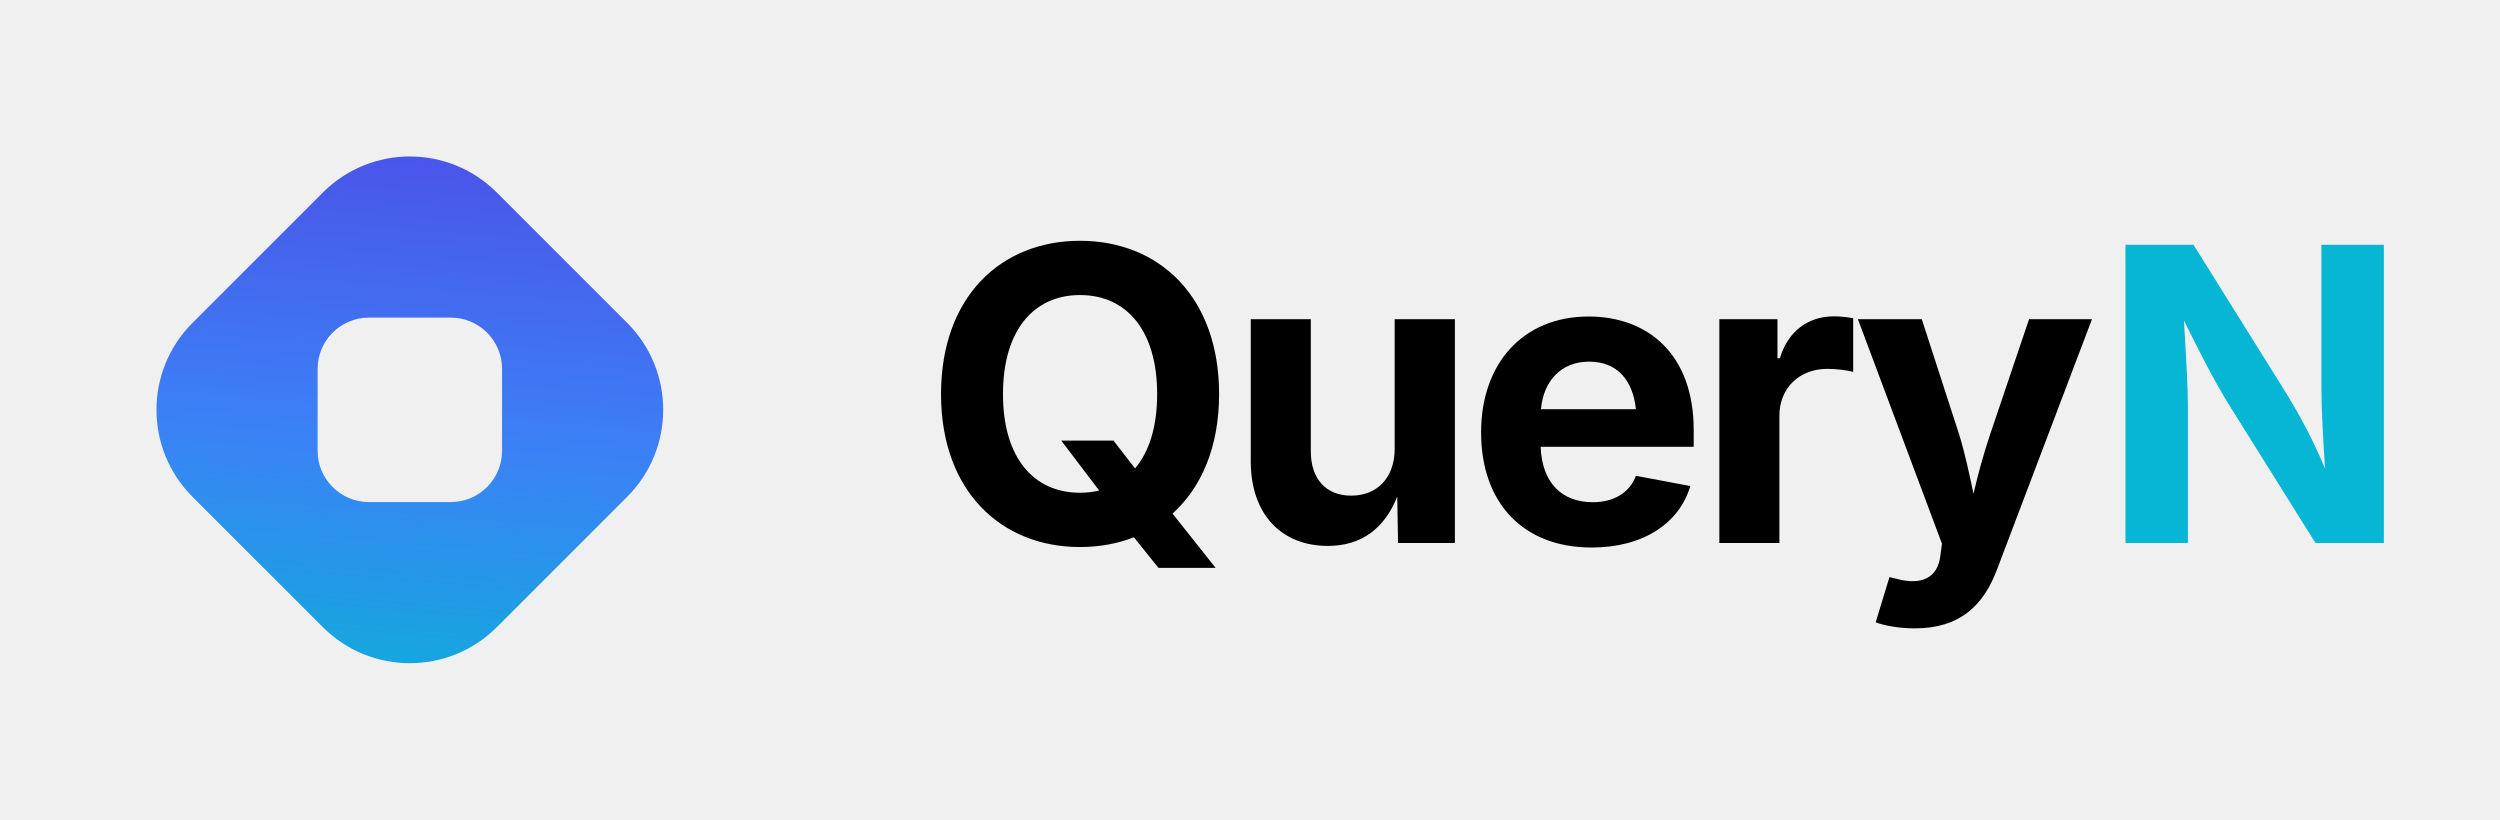
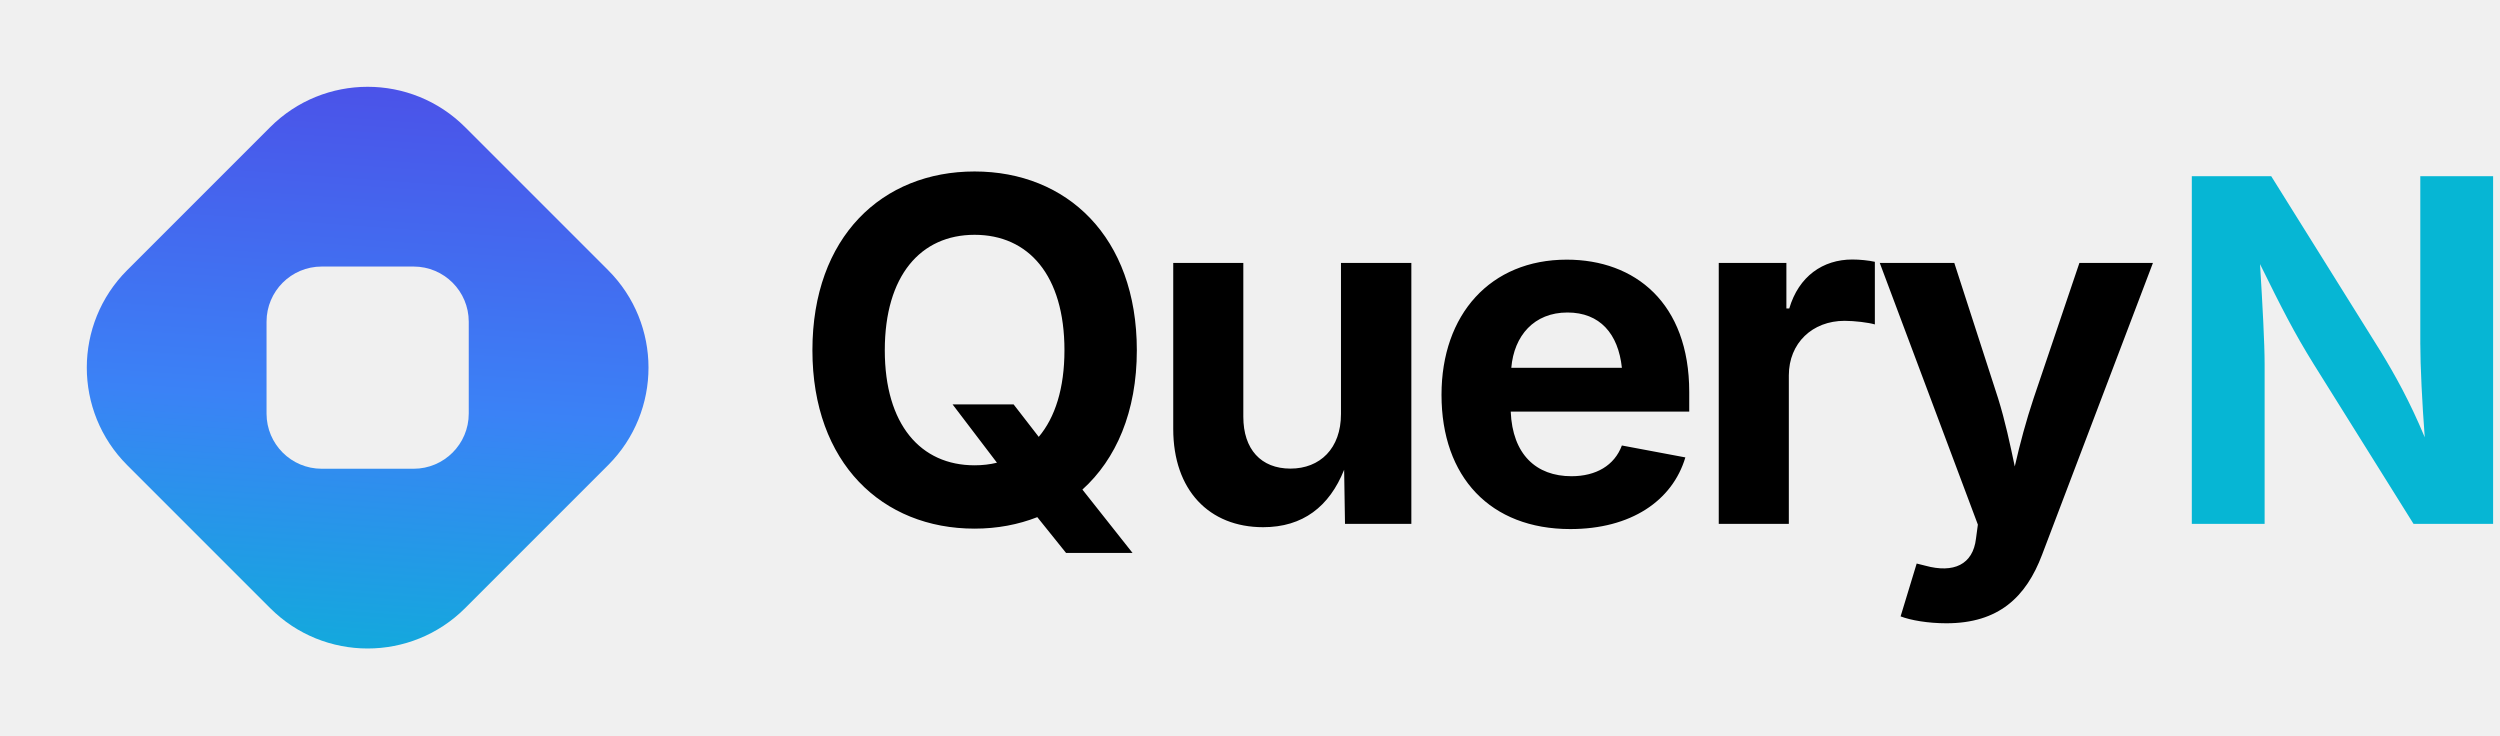
- <svg xmlns="http://www.w3.org/2000/svg" width="244" height="80" viewBox="0 0 244 80" fill="none">
+ <svg xmlns="http://www.w3.org/2000/svg" width="272" height="80" viewBox="0 0 272 80" fill="none">
  <defs>
-     <linearGradient id="qnp_grad_pf" x1="18" y1="14" x2="62" y2="66" gradientUnits="userSpaceOnUse">
+     <linearGradient id="qnp_grad_pf" x1="14" y1="10" x2="66" y2="70" gradientUnits="userSpaceOnUse">
      <stop stop-color="#4F46E5" />
      <stop offset="0.55" stop-color="#3B82F6" />
      <stop offset="1" stop-color="#06B6D4" />
    </linearGradient>
    <mask id="qnp_hole_pf">
-       <rect x="8" y="8" width="64" height="64" fill="white" />
-       <rect x="31" y="31" width="18" height="18" rx="5" transform="rotate(45 40 40)" fill="black" />
+       <rect width="272" height="80" fill="white" />
+       <rect x="29" y="29" width="22" height="22" rx="6" transform="rotate(45 40 40)" fill="black" />
    </mask>
  </defs>
-   <rect x="19" y="19" width="42" height="42" rx="12" transform="rotate(45 40 40)" fill="url(#qnp_grad_pf)" mask="url(#qnp_hole_pf)" />
-   <text x="90" y="53" font-family="Inter, 'Segoe UI', system-ui, -apple-system, 'Helvetica Neue', Arial, sans-serif" font-size="40" font-weight="650" letter-spacing="-1.5" fill="currentColor">Query<tspan fill="url(#qnp_grad_pf)">N</tspan>
+   <rect x="14" y="14" width="52" height="52" rx="15" transform="rotate(45 40 40)" fill="url(#qnp_grad_pf)" mask="url(#qnp_hole_pf)" />
+   <text x="86" y="57" font-family="Inter, 'Segoe UI', system-ui, -apple-system, 'Helvetica Neue', Arial, sans-serif" font-size="52" font-weight="650" letter-spacing="-2" fill="currentColor">Query<tspan fill="url(#qnp_grad_pf)">N</tspan>
  </text>
</svg>
